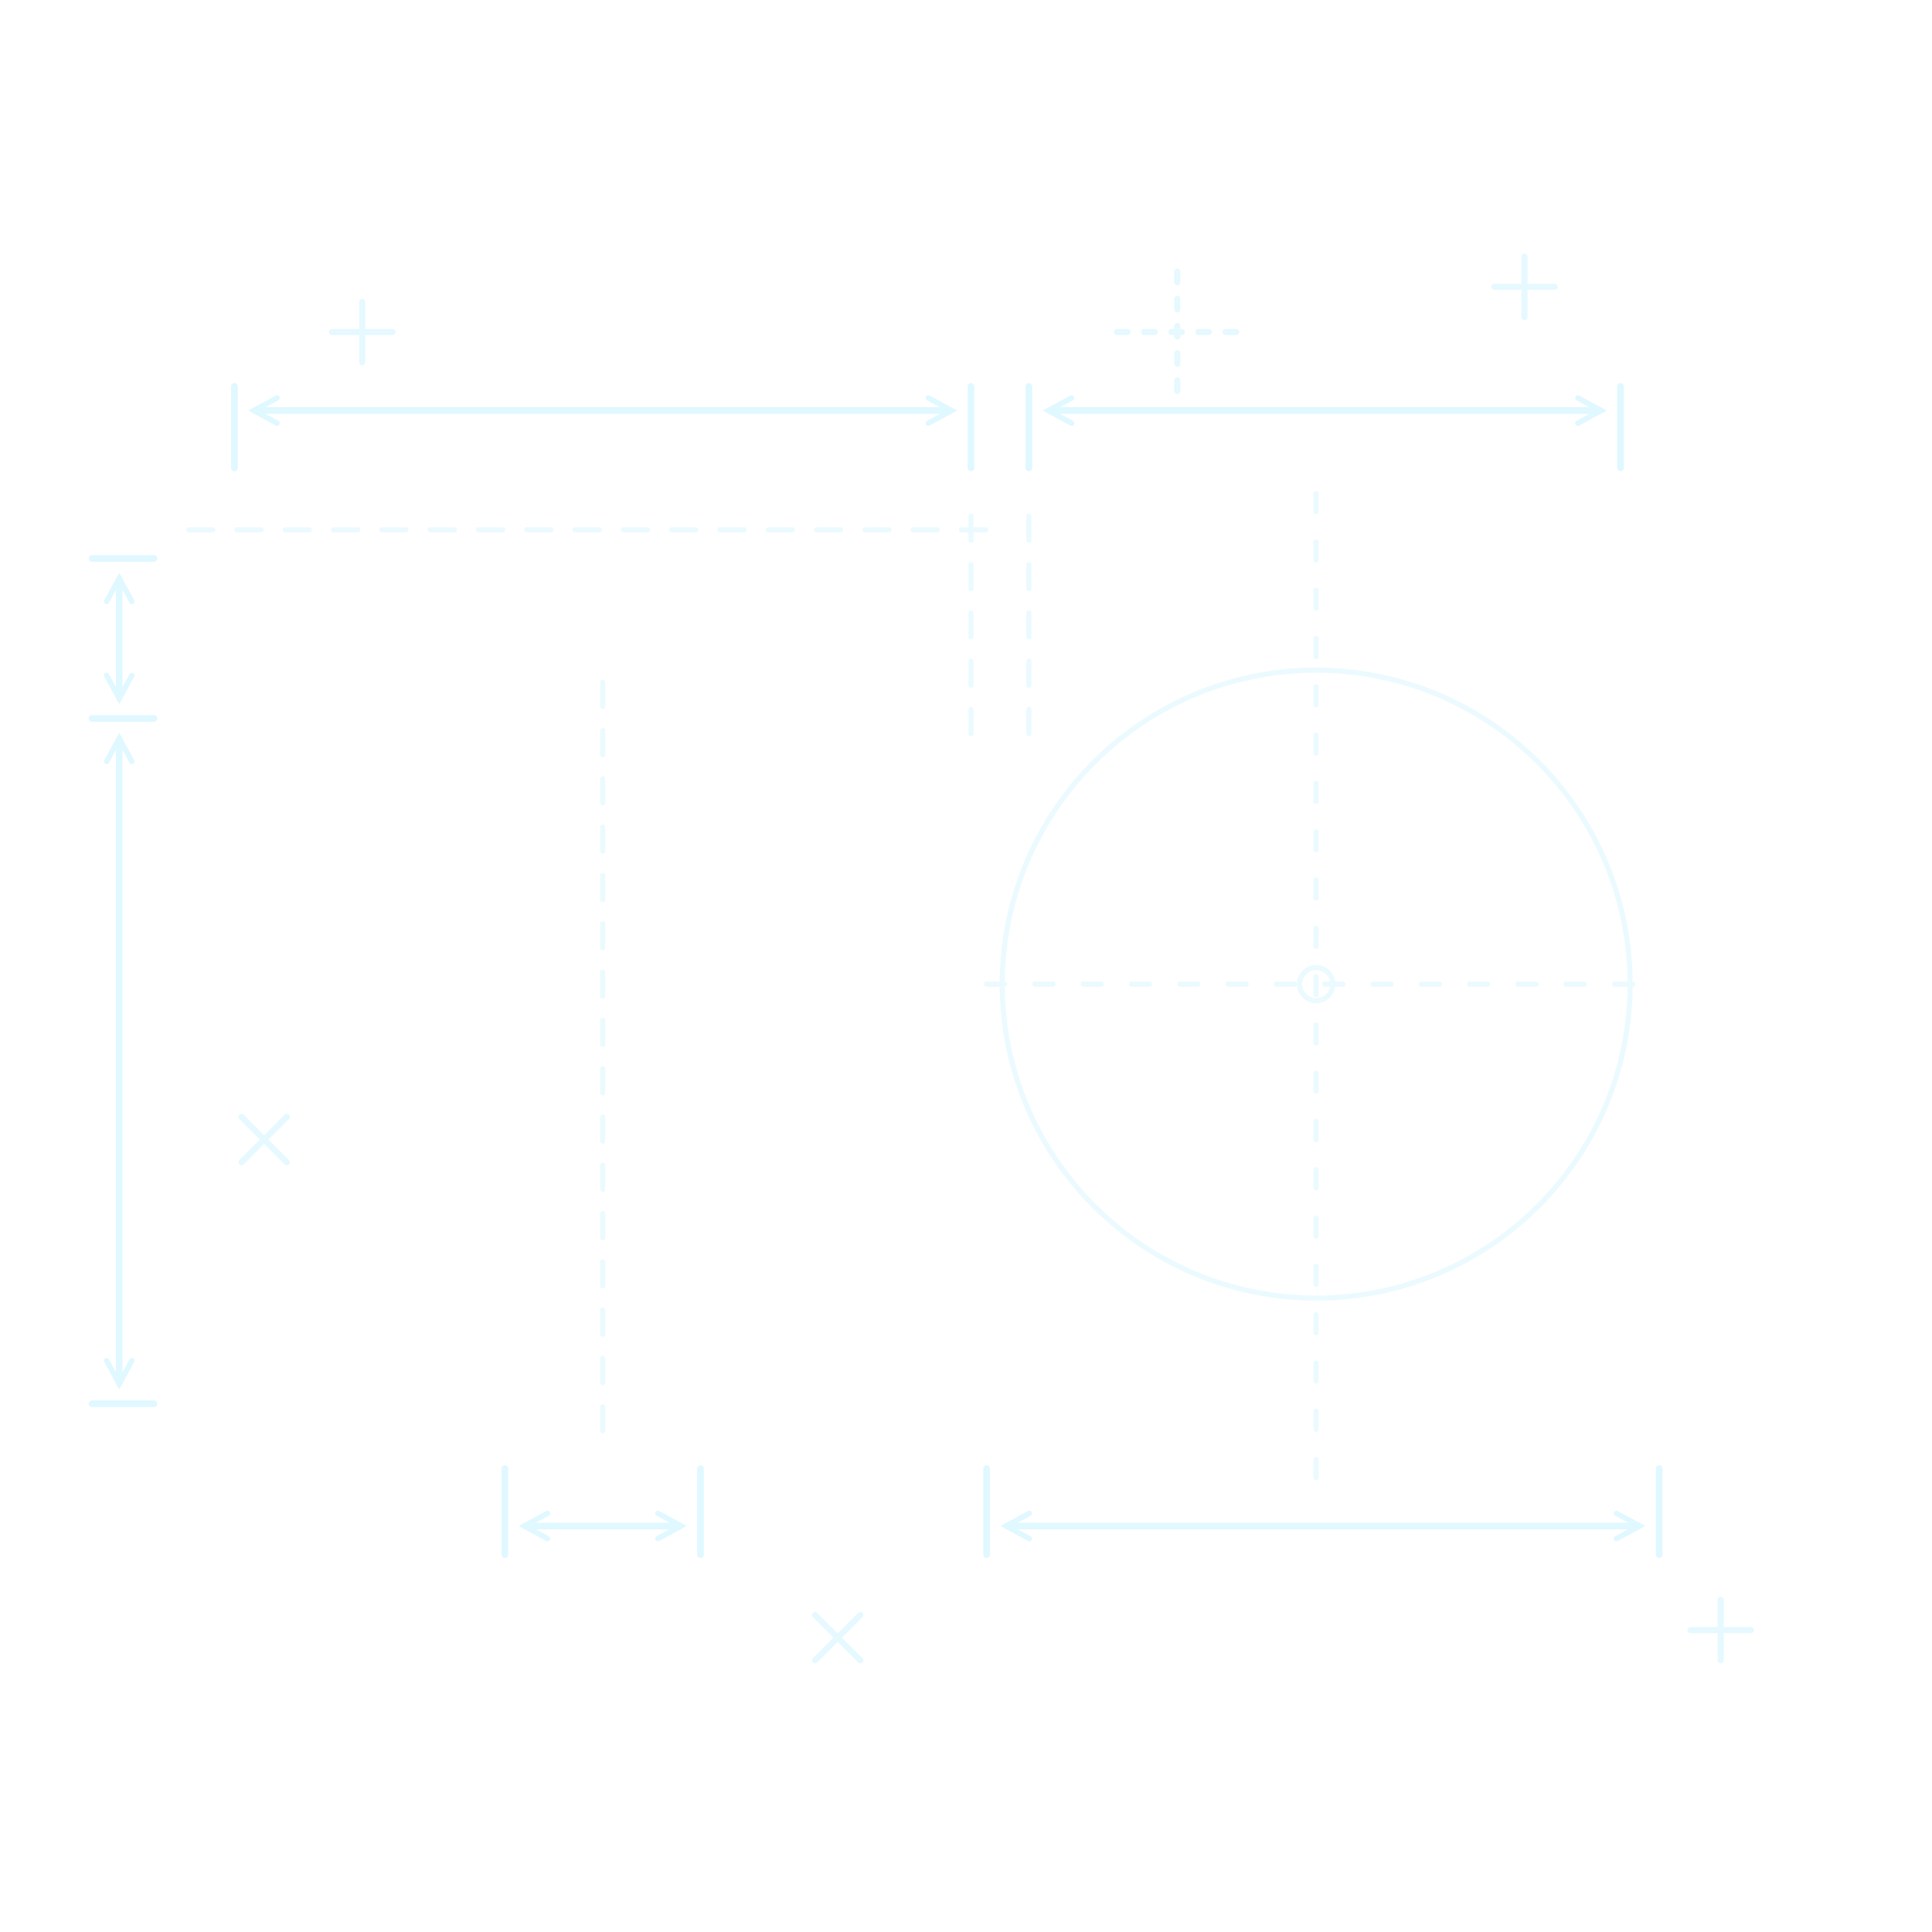
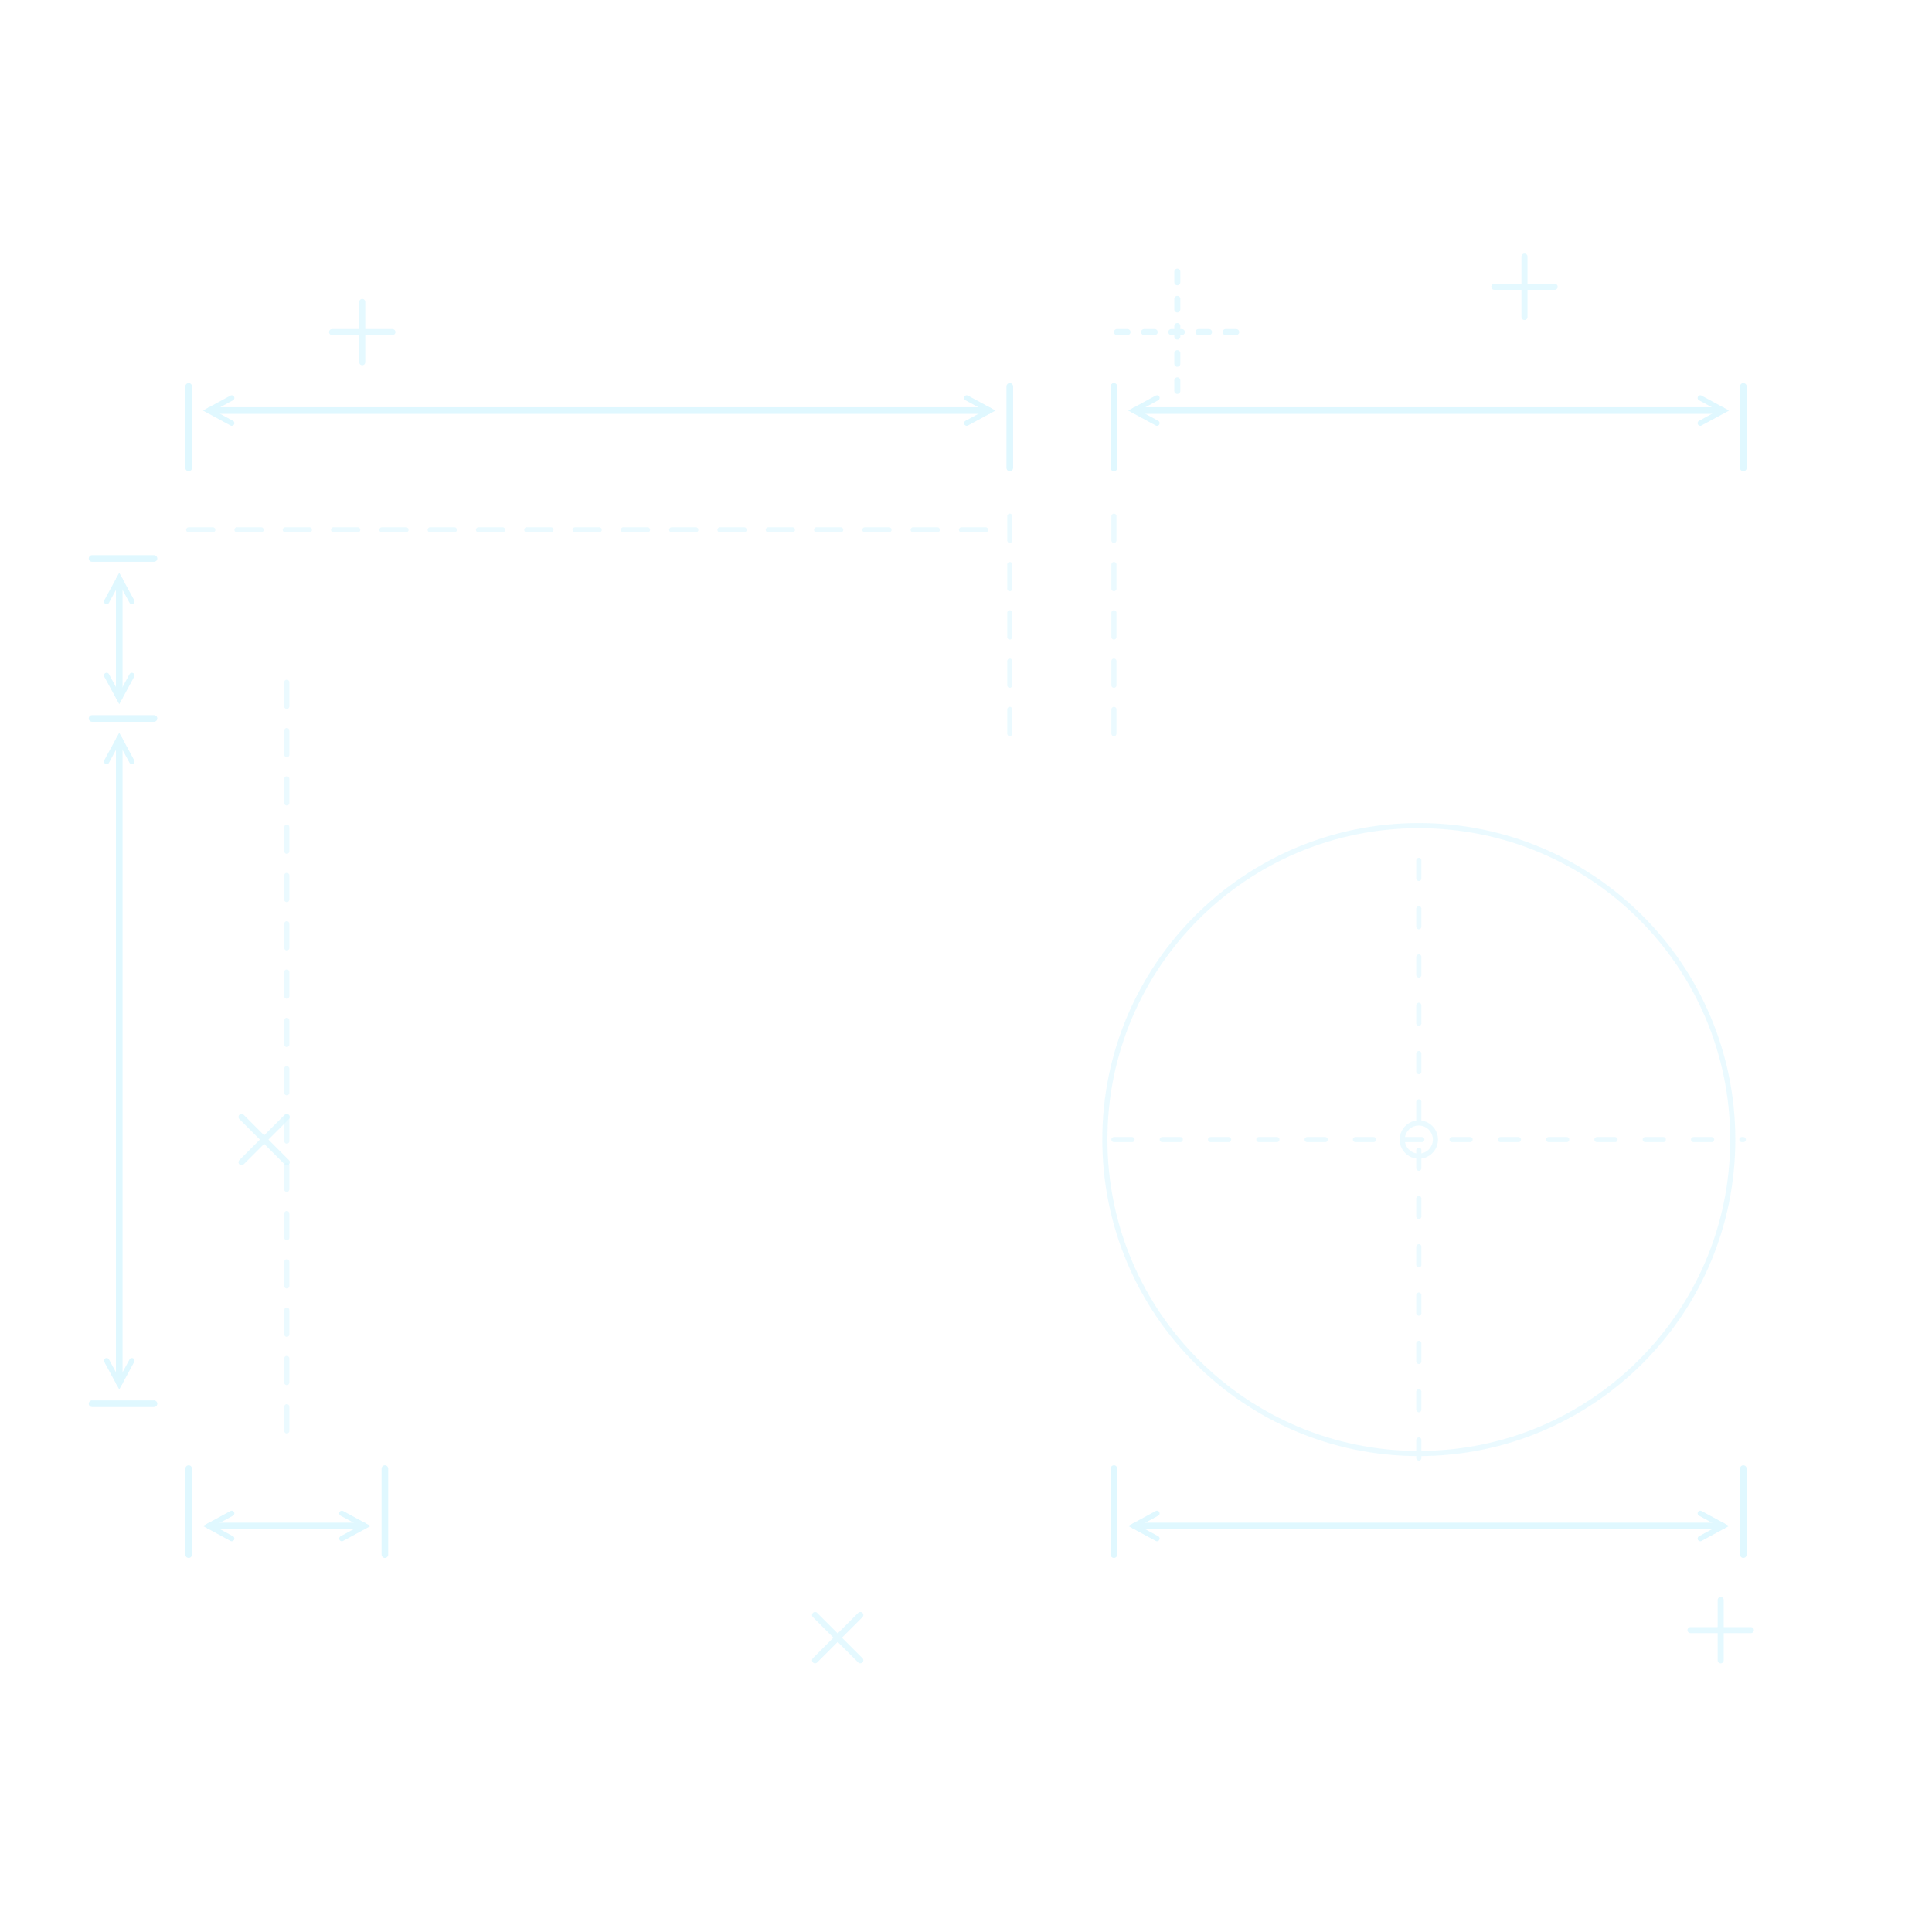
<svg xmlns="http://www.w3.org/2000/svg" width="128" height="128" viewBox="0 0 128 128" fill="none">
  <defs>
    <marker id="arrowStart" markerWidth="5" markerHeight="5" refX="1.2" refY="2.5" orient="auto" markerUnits="strokeWidth">
      <path d="M4.5 0.6L1 2.5L4.5 4.4" fill="none" stroke="#DDF7FF" stroke-width="0.8" stroke-linecap="round" />
    </marker>
    <marker id="arrowEnd" markerWidth="5" markerHeight="5" refX="3.8" refY="2.5" orient="auto" markerUnits="strokeWidth">
      <path d="M0.5 0.6L4 2.5L0.5 4.4" fill="none" stroke="#DDF7FF" stroke-width="0.8" stroke-linecap="round" />
    </marker>
  </defs>
  <g stroke="#DDF7FF" stroke-linecap="round" stroke-linejoin="round">
    <g opacity="0.9" stroke-width="0.44">
-       <path d="M15.531 31V25.6M64.331 31V25.6M68.165 31V25.6M107.365 31V25.6" />
-       <path d="M16.9 27.2H62.96" marker-start="url(#arrowStart)" marker-end="url(#arrowEnd)" />
-       <path d="M69.54 27.2H105.99" marker-start="url(#arrowStart)" marker-end="url(#arrowEnd)" />
-       <path d="M33.451 97.3V103M46.411 97.3V103M65.365 97.3V103M109.925 97.3V103" />
-       <path d="M34.82 101.1H45.04" marker-start="url(#arrowStart)" marker-end="url(#arrowEnd)" />
-       <path d="M66.74 101.1H108.55" marker-start="url(#arrowStart)" marker-end="url(#arrowEnd)" />
+       <path d="M12.5 31V25.6M66.9 31V25.6M73.8 31V25.6M115.5 31V25.6" />
+       <path d="M13.9 27.2H65.5" marker-start="url(#arrowStart)" marker-end="url(#arrowEnd)" />
+       <path d="M75.2 27.2H114.1" marker-start="url(#arrowStart)" marker-end="url(#arrowEnd)" />
+       <path d="M12.5 97.3V103M25.5 97.3V103M73.8 97.3V103M115.5 97.3V103" />
+       <path d="M13.9 101.1H24.1" marker-start="url(#arrowStart)" marker-end="url(#arrowEnd)" />
+       <path d="M75.2 101.1H114.1" marker-start="url(#arrowStart)" marker-end="url(#arrowEnd)" />
      <path d="M10.2 37H6.1M10.2 47.6H6.1M10.2 93H6.1" />
      <path d="M7.9 38.4V46.2" marker-start="url(#arrowStart)" marker-end="url(#arrowEnd)" />
      <path d="M7.9 49V91.6" marker-start="url(#arrowStart)" marker-end="url(#arrowEnd)" />
    </g>
    <g opacity="0.58" stroke-width="0.34">
-       <path d="M12.5 35.1H66.8M39.931 94.8V44.5M64.331 34.2V49.9M68.165 34.2V49.9" stroke-dasharray="1.6 1.6" />
-       <path d="M65.365 65.2H109.925M87.2 32.7V98.2" stroke-dasharray="1.2 2" />
-       <circle cx="87.2" cy="65.2" r="20.8" />
-       <circle cx="87.2" cy="65.2" r="1.1" />
+       <path d="M12.5 35.1H66.9M19 94.8V44.5M66.9 34.2V49.9M73.8 34.2V49.9" stroke-dasharray="1.6 1.6" />
+       <path d="M73.8 75.5H115.5M94 57V98.2" stroke-dasharray="1.2 2" />
+       <circle cx="94" cy="75.5" r="20.8" />
+       <circle cx="94" cy="75.5" r="1.1" />
    </g>
    <g opacity="0.76" stroke-width="0.4">
      <path d="M24 20V24M22 22H26M101 17V21M99 19H103M114 106V110M112 108H116" />
      <path d="M54 107L57 110M57 107L54 110M16 74L19 77M19 74L16 77" />
      <path d="M74 22H82M78 18V26" stroke-dasharray="0.7 1.1" />
    </g>
  </g>
</svg>
